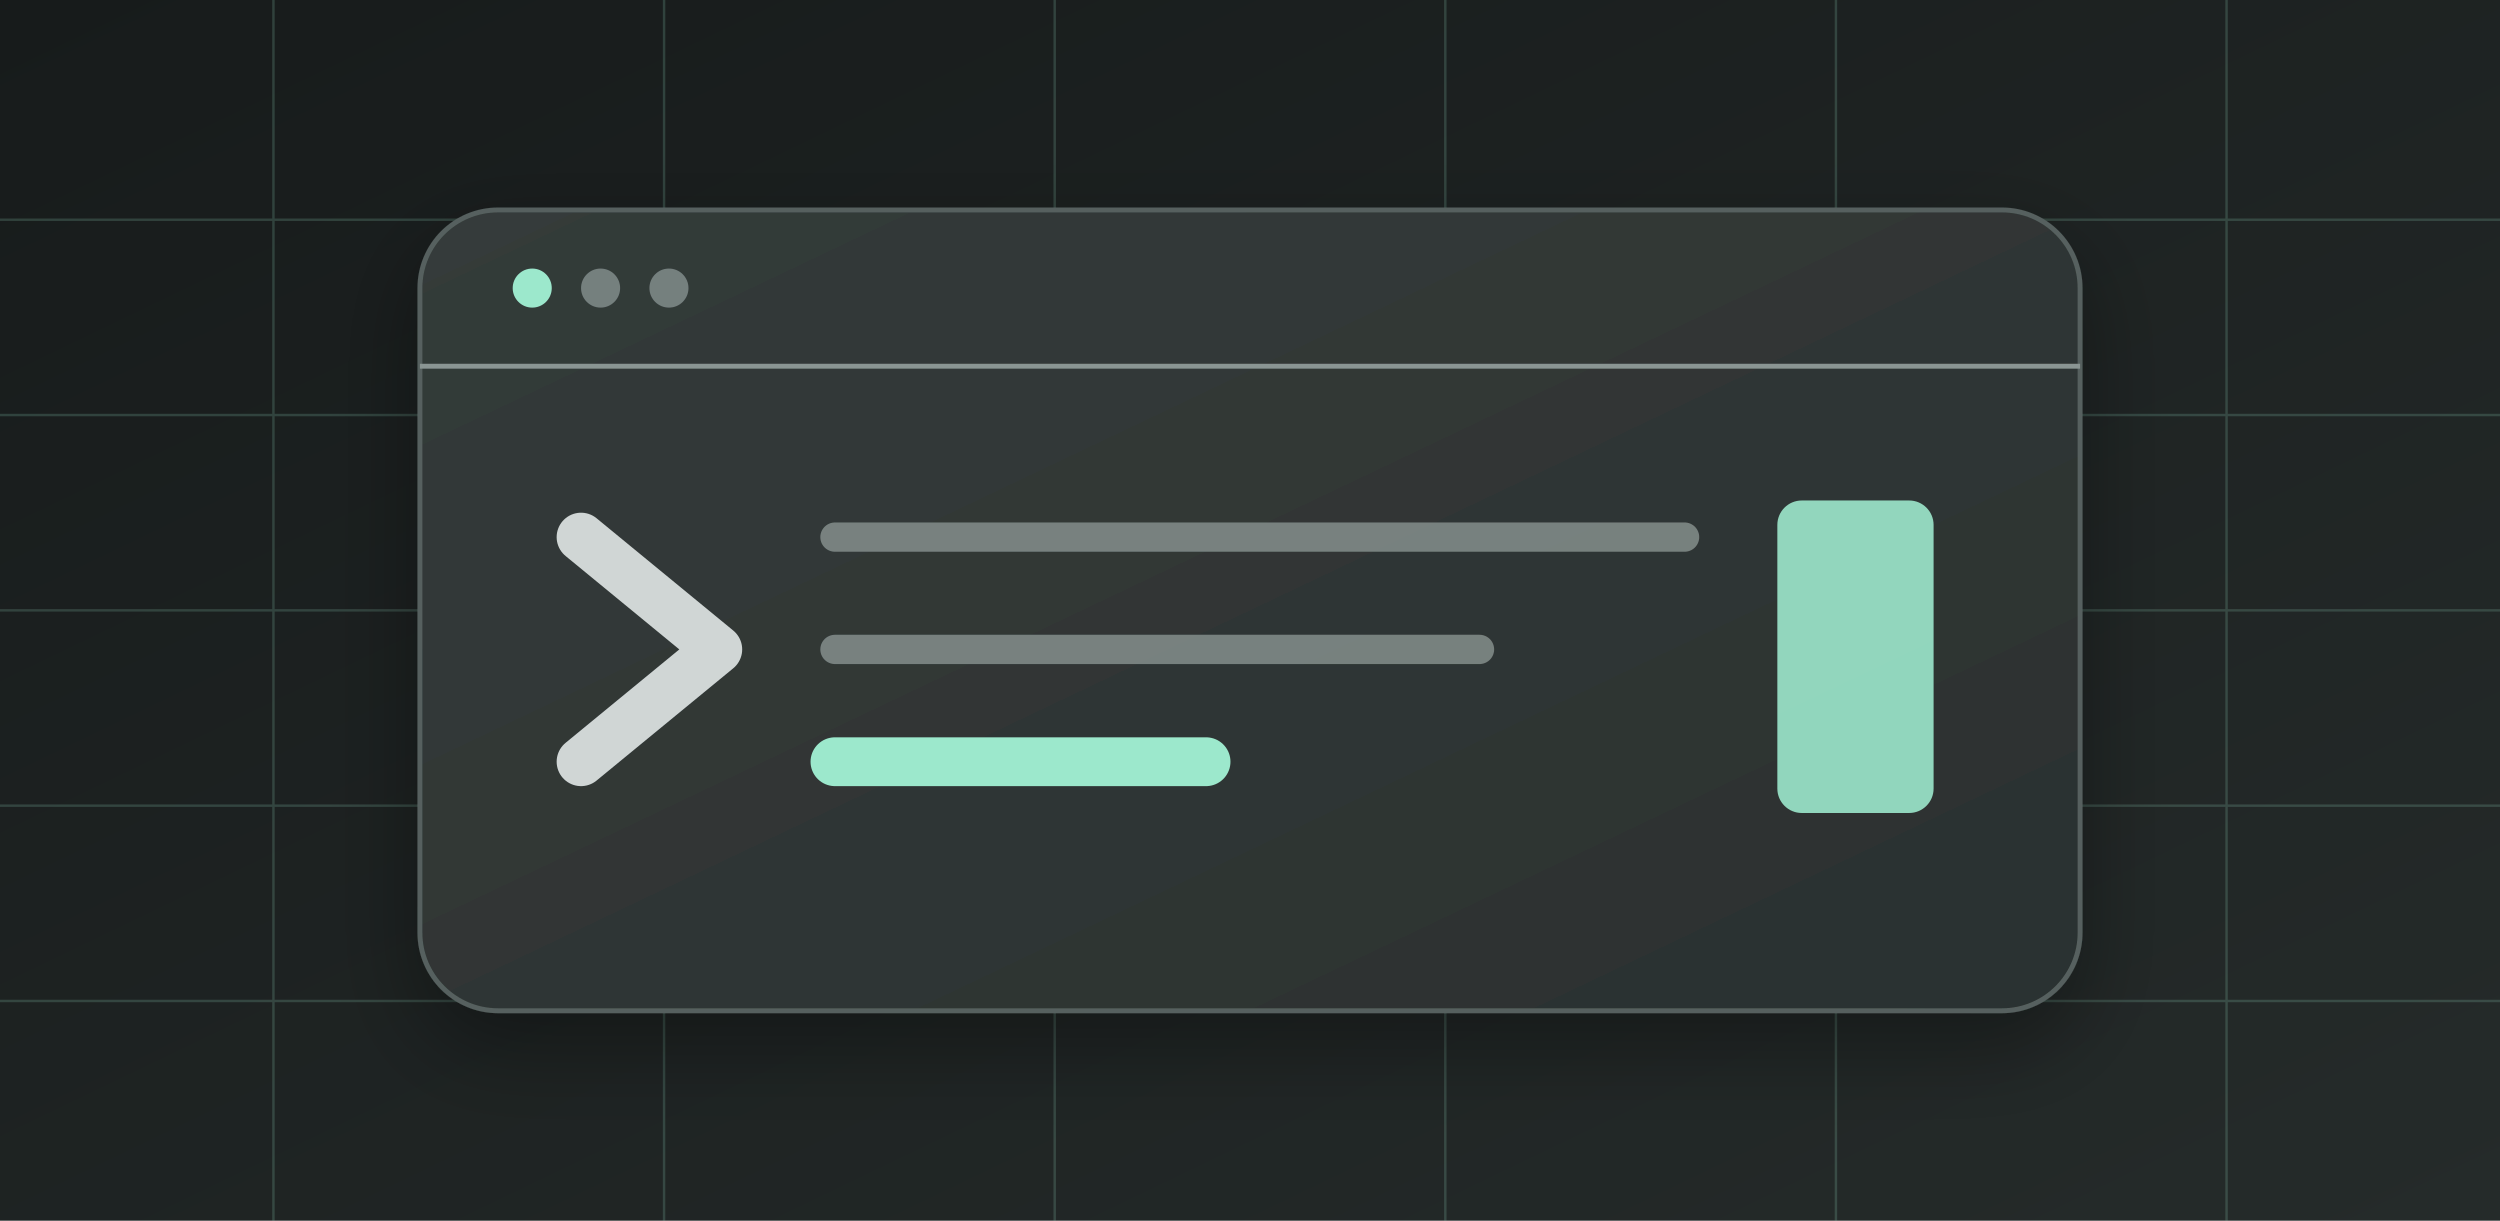
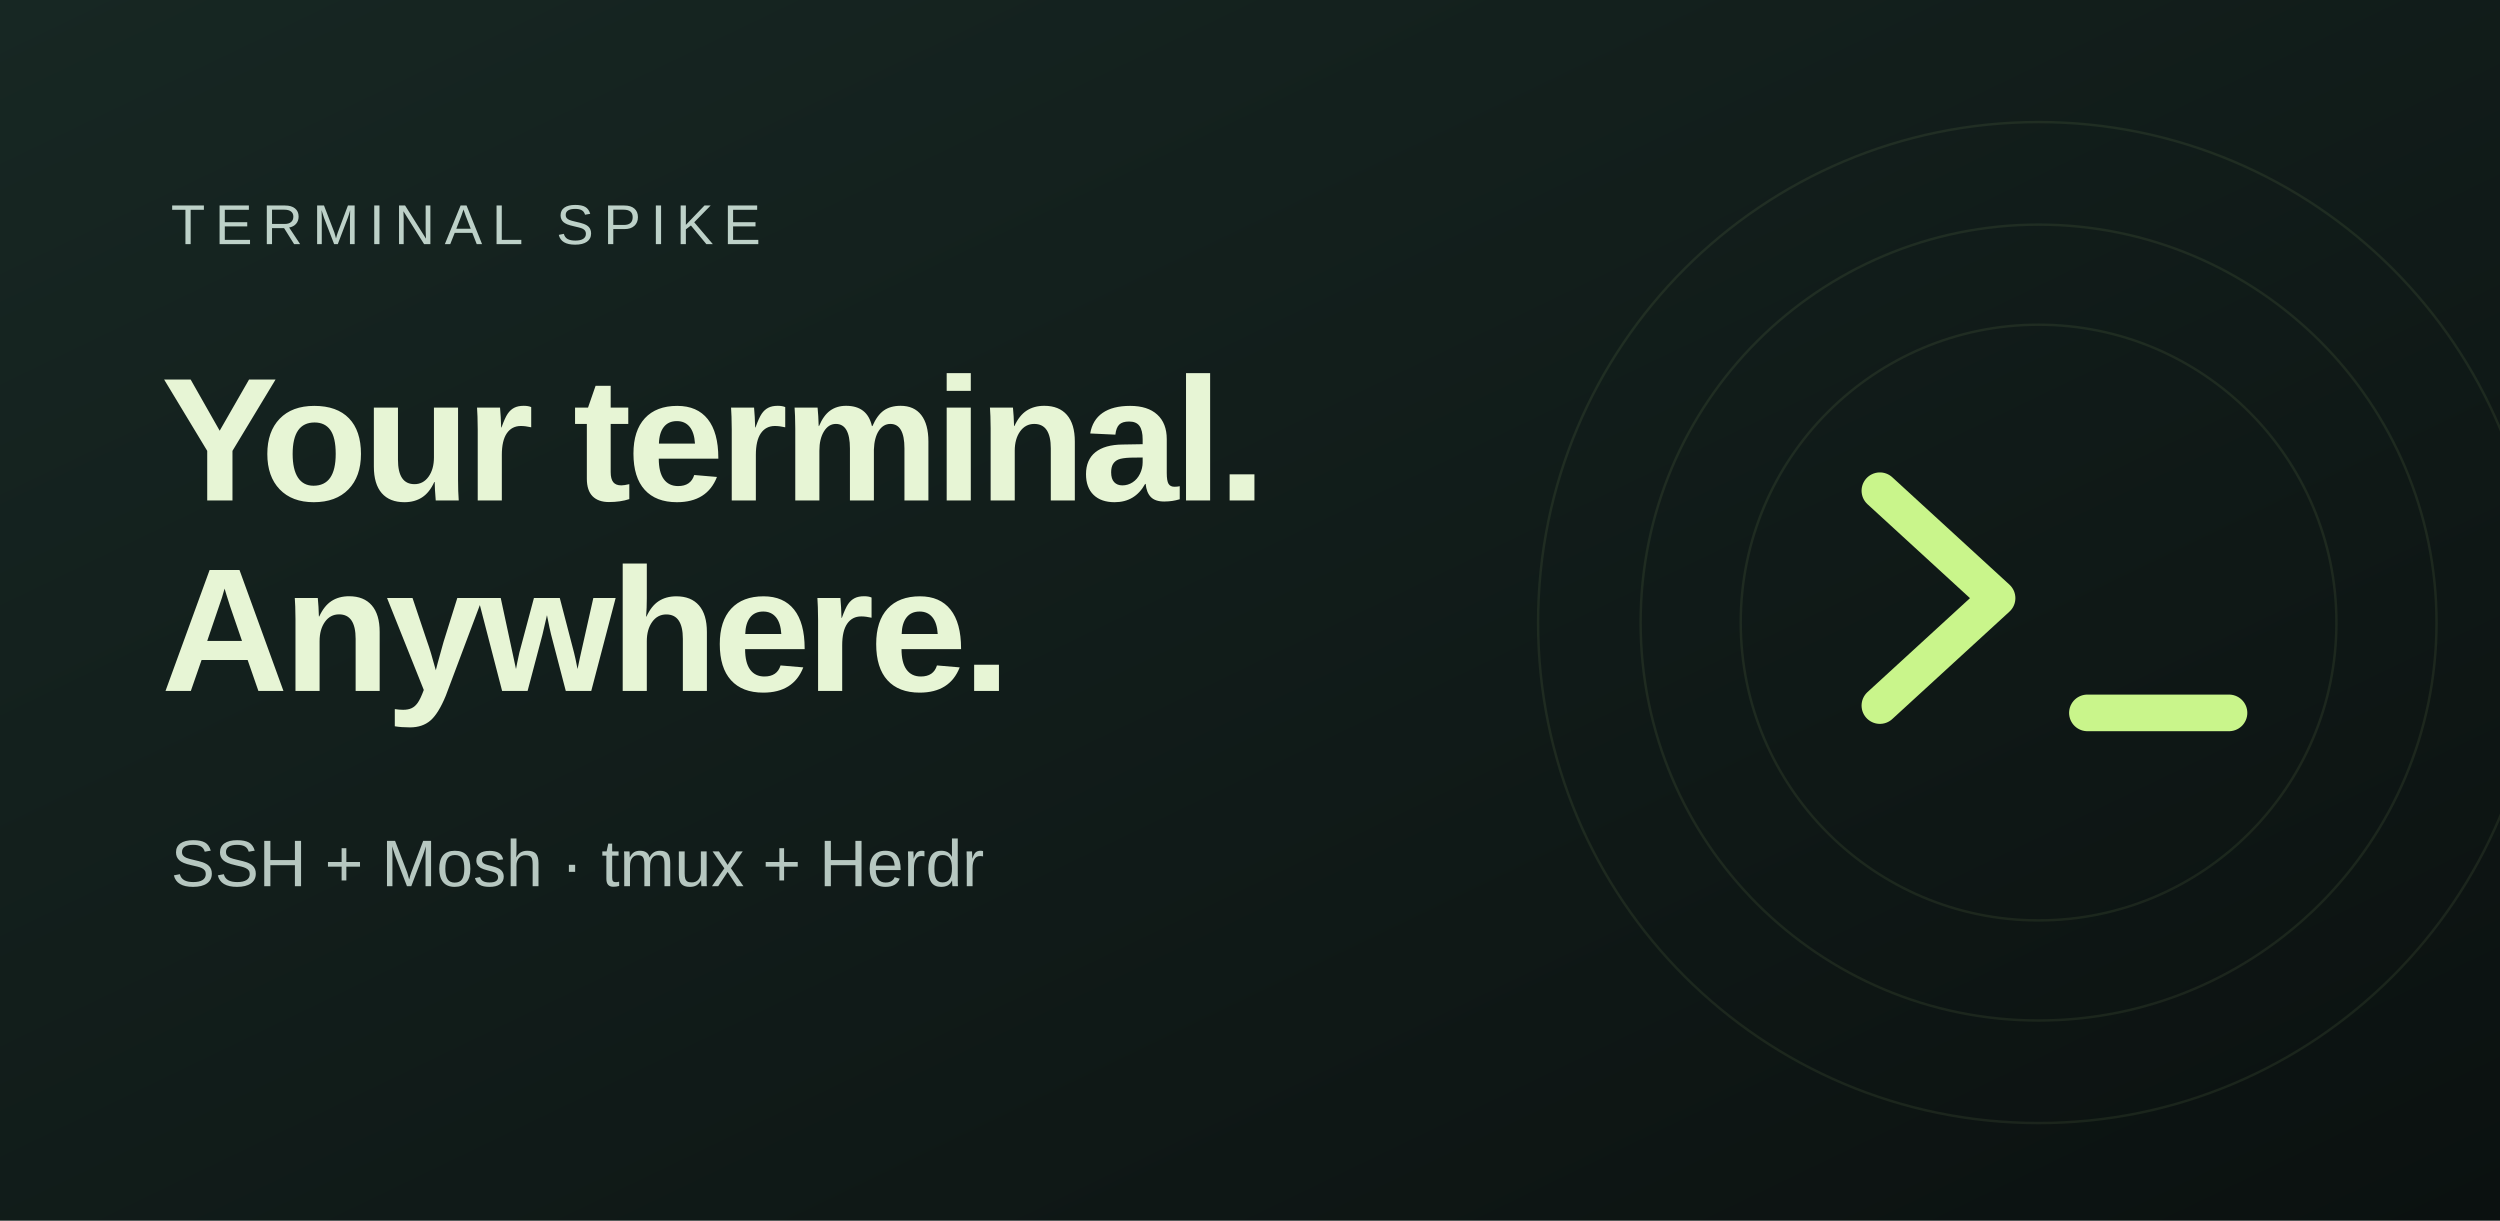
<svg xmlns="http://www.w3.org/2000/svg" width="1024" height="500" viewBox="0 0 1024 500">
  <defs>
-     <linearGradient id="background" x1="0" y1="0" x2="1" y2="1">
-       <stop offset="0" stop-color="#171B1B" />
-       <stop offset="1" stop-color="#252B2A" />
+     <linearGradient id="bg" x2="1" y2="1">
+       <stop stop-color="#172723" />
+       <stop offset="1" stop-color="#0b1110" />
    </linearGradient>
-     <linearGradient id="panel" x1="0" y1="0" x2="1" y2="1">
-       <stop offset="0" stop-color="#343B3A" />
-       <stop offset="1" stop-color="#2B3130" />
-     </linearGradient>
-     <filter id="shadow" x="-20%" y="-30%" width="140%" height="170%">
-       <feDropShadow dx="0" dy="14" stdDeviation="18" flood-color="#000000" flood-opacity="0.35" />
-     </filter>
  </defs>
-   <rect width="1024" height="500" fill="url(#background)" />
-   <g opacity="0.18" stroke="#9CE8CC" stroke-width="1">
-     <path d="M0 90H1024M0 170H1024M0 250H1024M0 330H1024M0 410H1024" />
-     <path d="M112 0V500M272 0V500M432 0V500M592 0V500M752 0V500M912 0V500" />
+   <rect width="1024" height="500" fill="url(#bg)" />
+   <g fill="none" stroke="#c9f58b" opacity=".08">
+     <circle cx="835" cy="255" r="205" />
+     <circle cx="835" cy="255" r="163" />
+     <circle cx="835" cy="255" r="122" />
  </g>
-   <g filter="url(#shadow)">
-     <rect x="172" y="86" width="680" height="328" rx="32" fill="url(#panel)" stroke="#56615F" stroke-width="2" />
-     <path d="M172 150H852" stroke="#8A9593" stroke-width="2" />
-     <circle cx="218" cy="118" r="8" fill="#9CE8CC" />
-     <circle cx="246" cy="118" r="8" fill="#74807E" />
-     <circle cx="274" cy="118" r="8" fill="#74807E" />
-     <path d="M238 220L294 266L238 312" fill="none" stroke="#D0D6D5" stroke-width="20" stroke-linecap="round" stroke-linejoin="round" />
-     <path d="M342 312H494" stroke="#9CE8CC" stroke-width="20" stroke-linecap="round" />
-     <path d="M342 220H690M342 266H606" stroke="#87918F" stroke-width="12" stroke-linecap="round" opacity="0.82" />
-     <rect x="728" y="205" width="64" height="128" rx="10" fill="#9CE8CC" opacity="0.9" />
-   </g>
+   <text x="70" y="100" fill="#bdd1c8" font-family="Liberation Sans" font-size="23" letter-spacing="4">TERMINAL SPIKE</text>
+   <text x="66" y="205" fill="#e7f5d5" font-family="Liberation Sans" font-weight="bold" font-size="72" letter-spacing="-2">Your terminal.</text>
+   <text x="66" y="283" fill="#e7f5d5" font-family="Liberation Sans" font-weight="bold" font-size="72" letter-spacing="-2">Anywhere.</text>
+   <text x="70" y="363" fill="#b6c7c0" font-family="Liberation Sans" font-size="27">SSH + Mosh · tmux + Herdr</text>
+   <path d="M770 201L818 245L770 289M855 292H913" fill="none" stroke="#c9f58b" stroke-width="15" stroke-linecap="round" stroke-linejoin="round" />
</svg>
